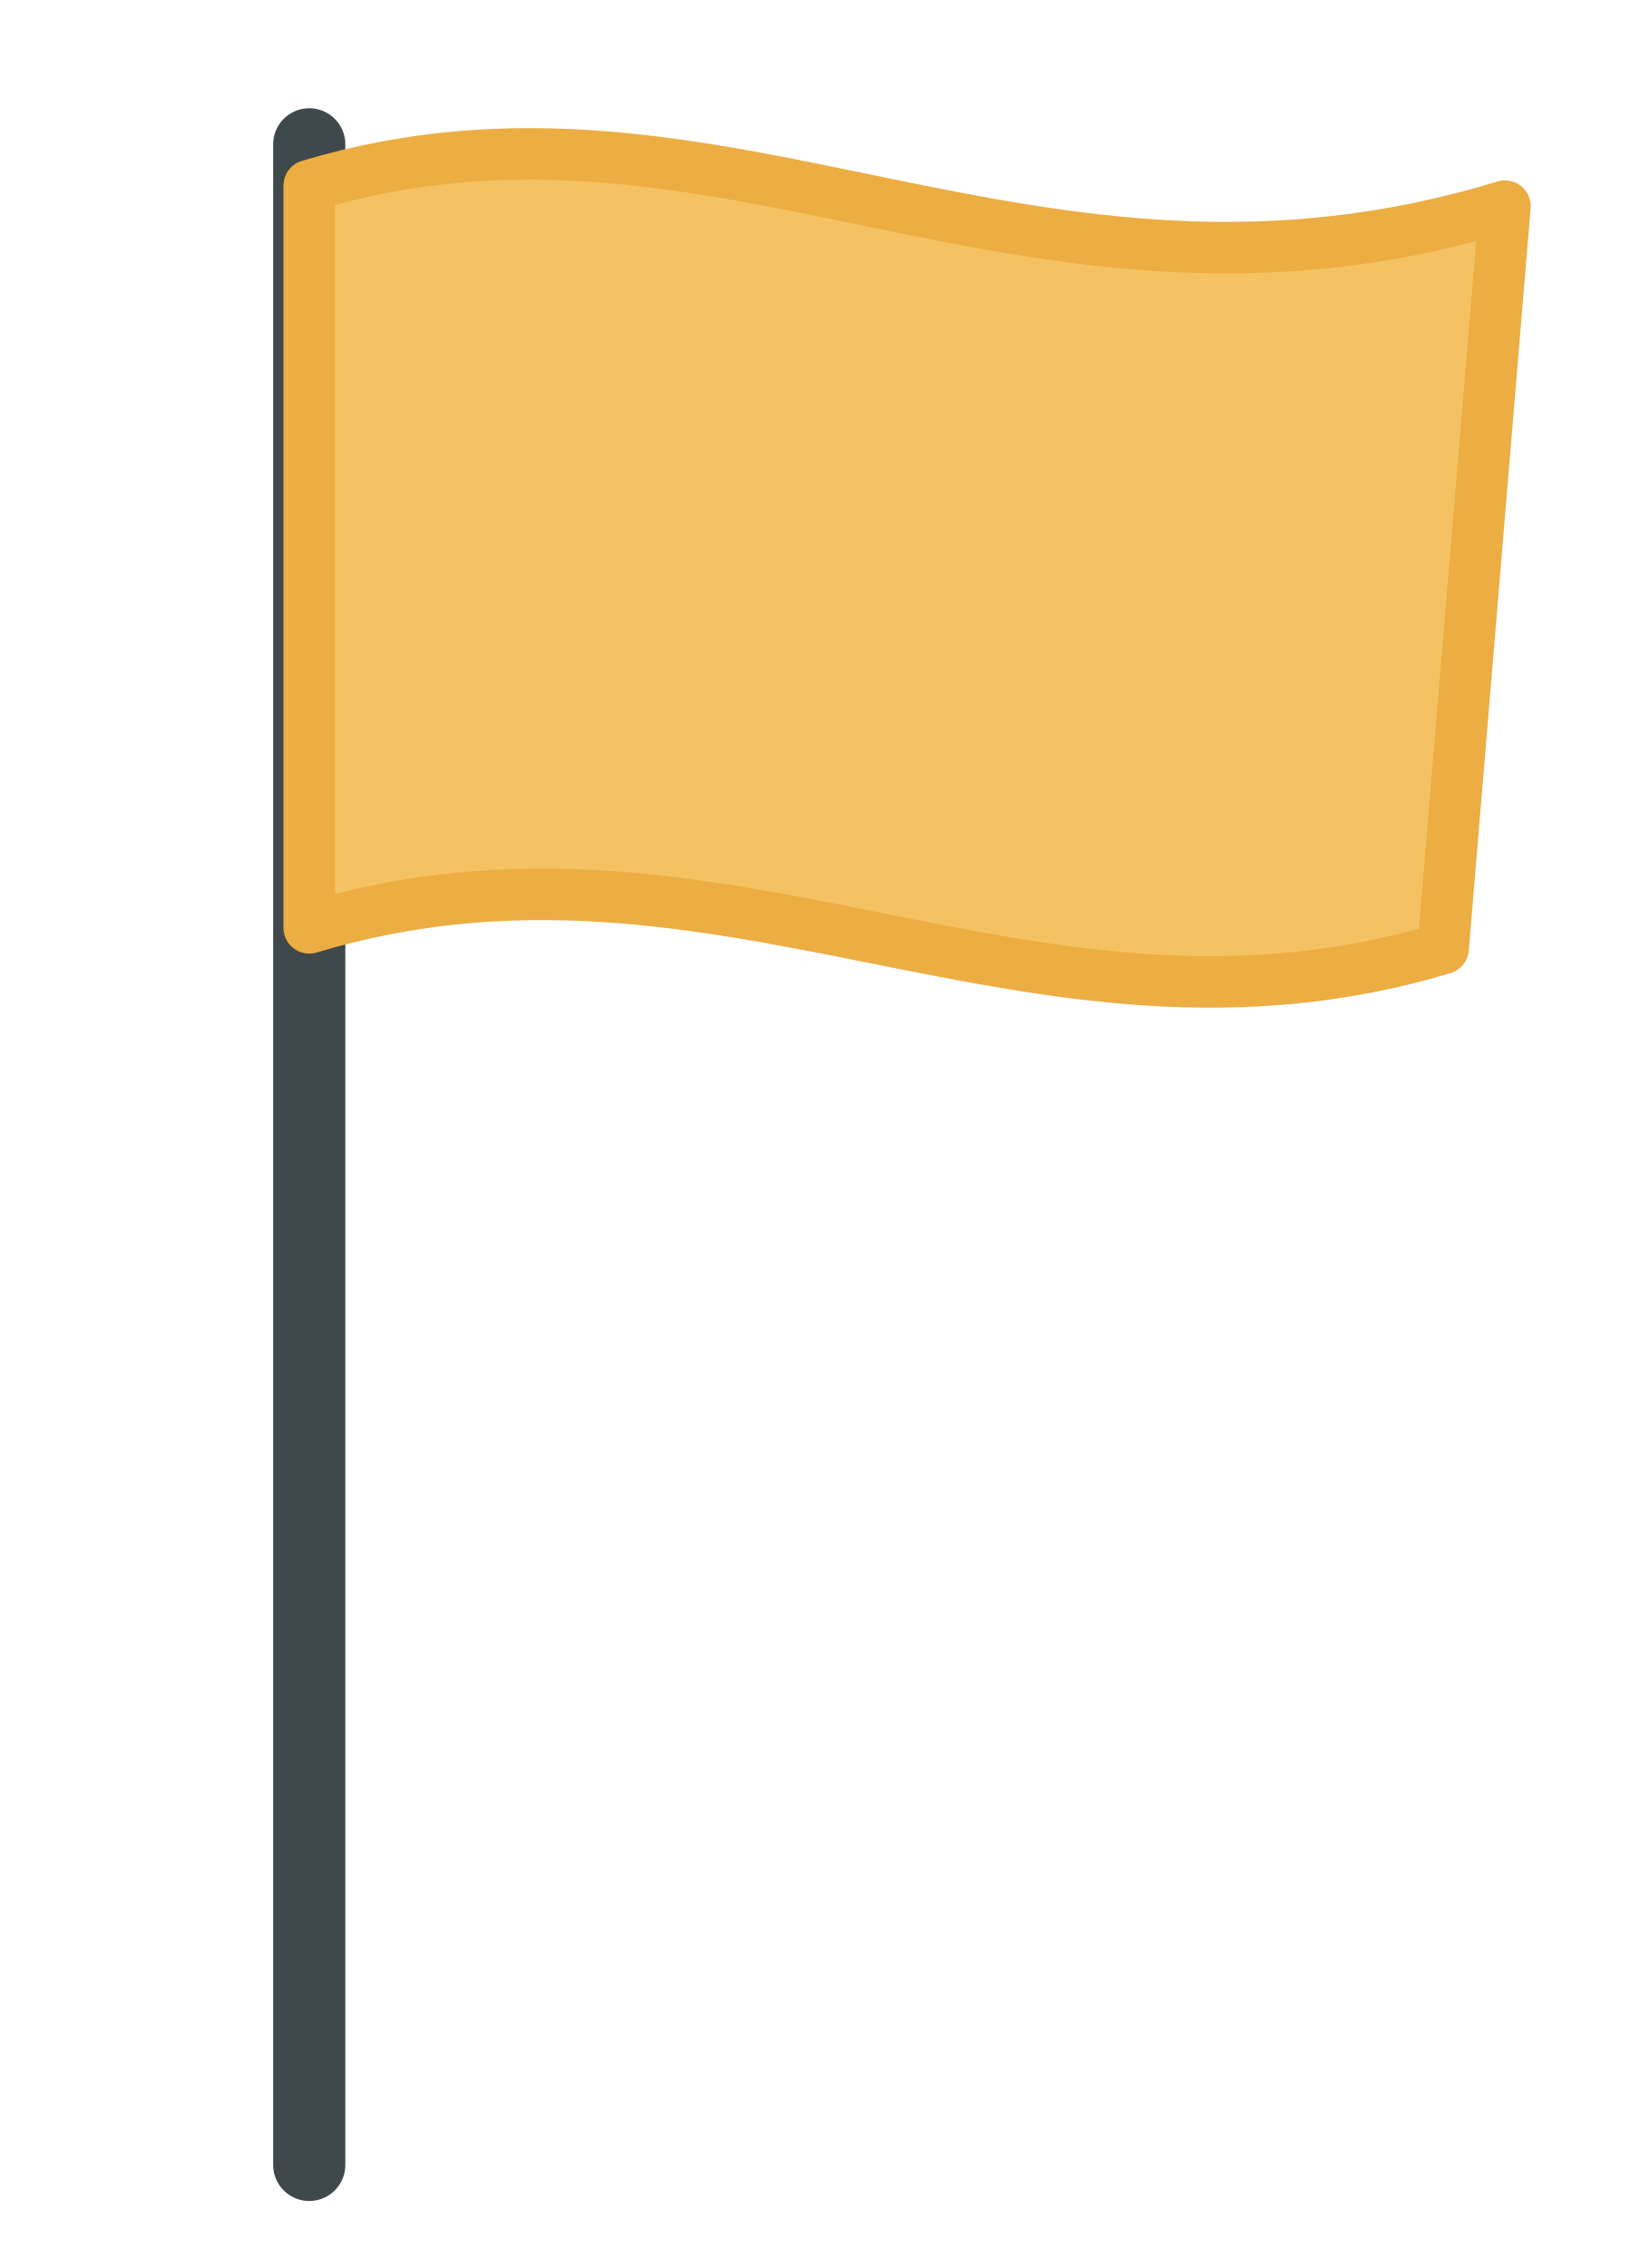
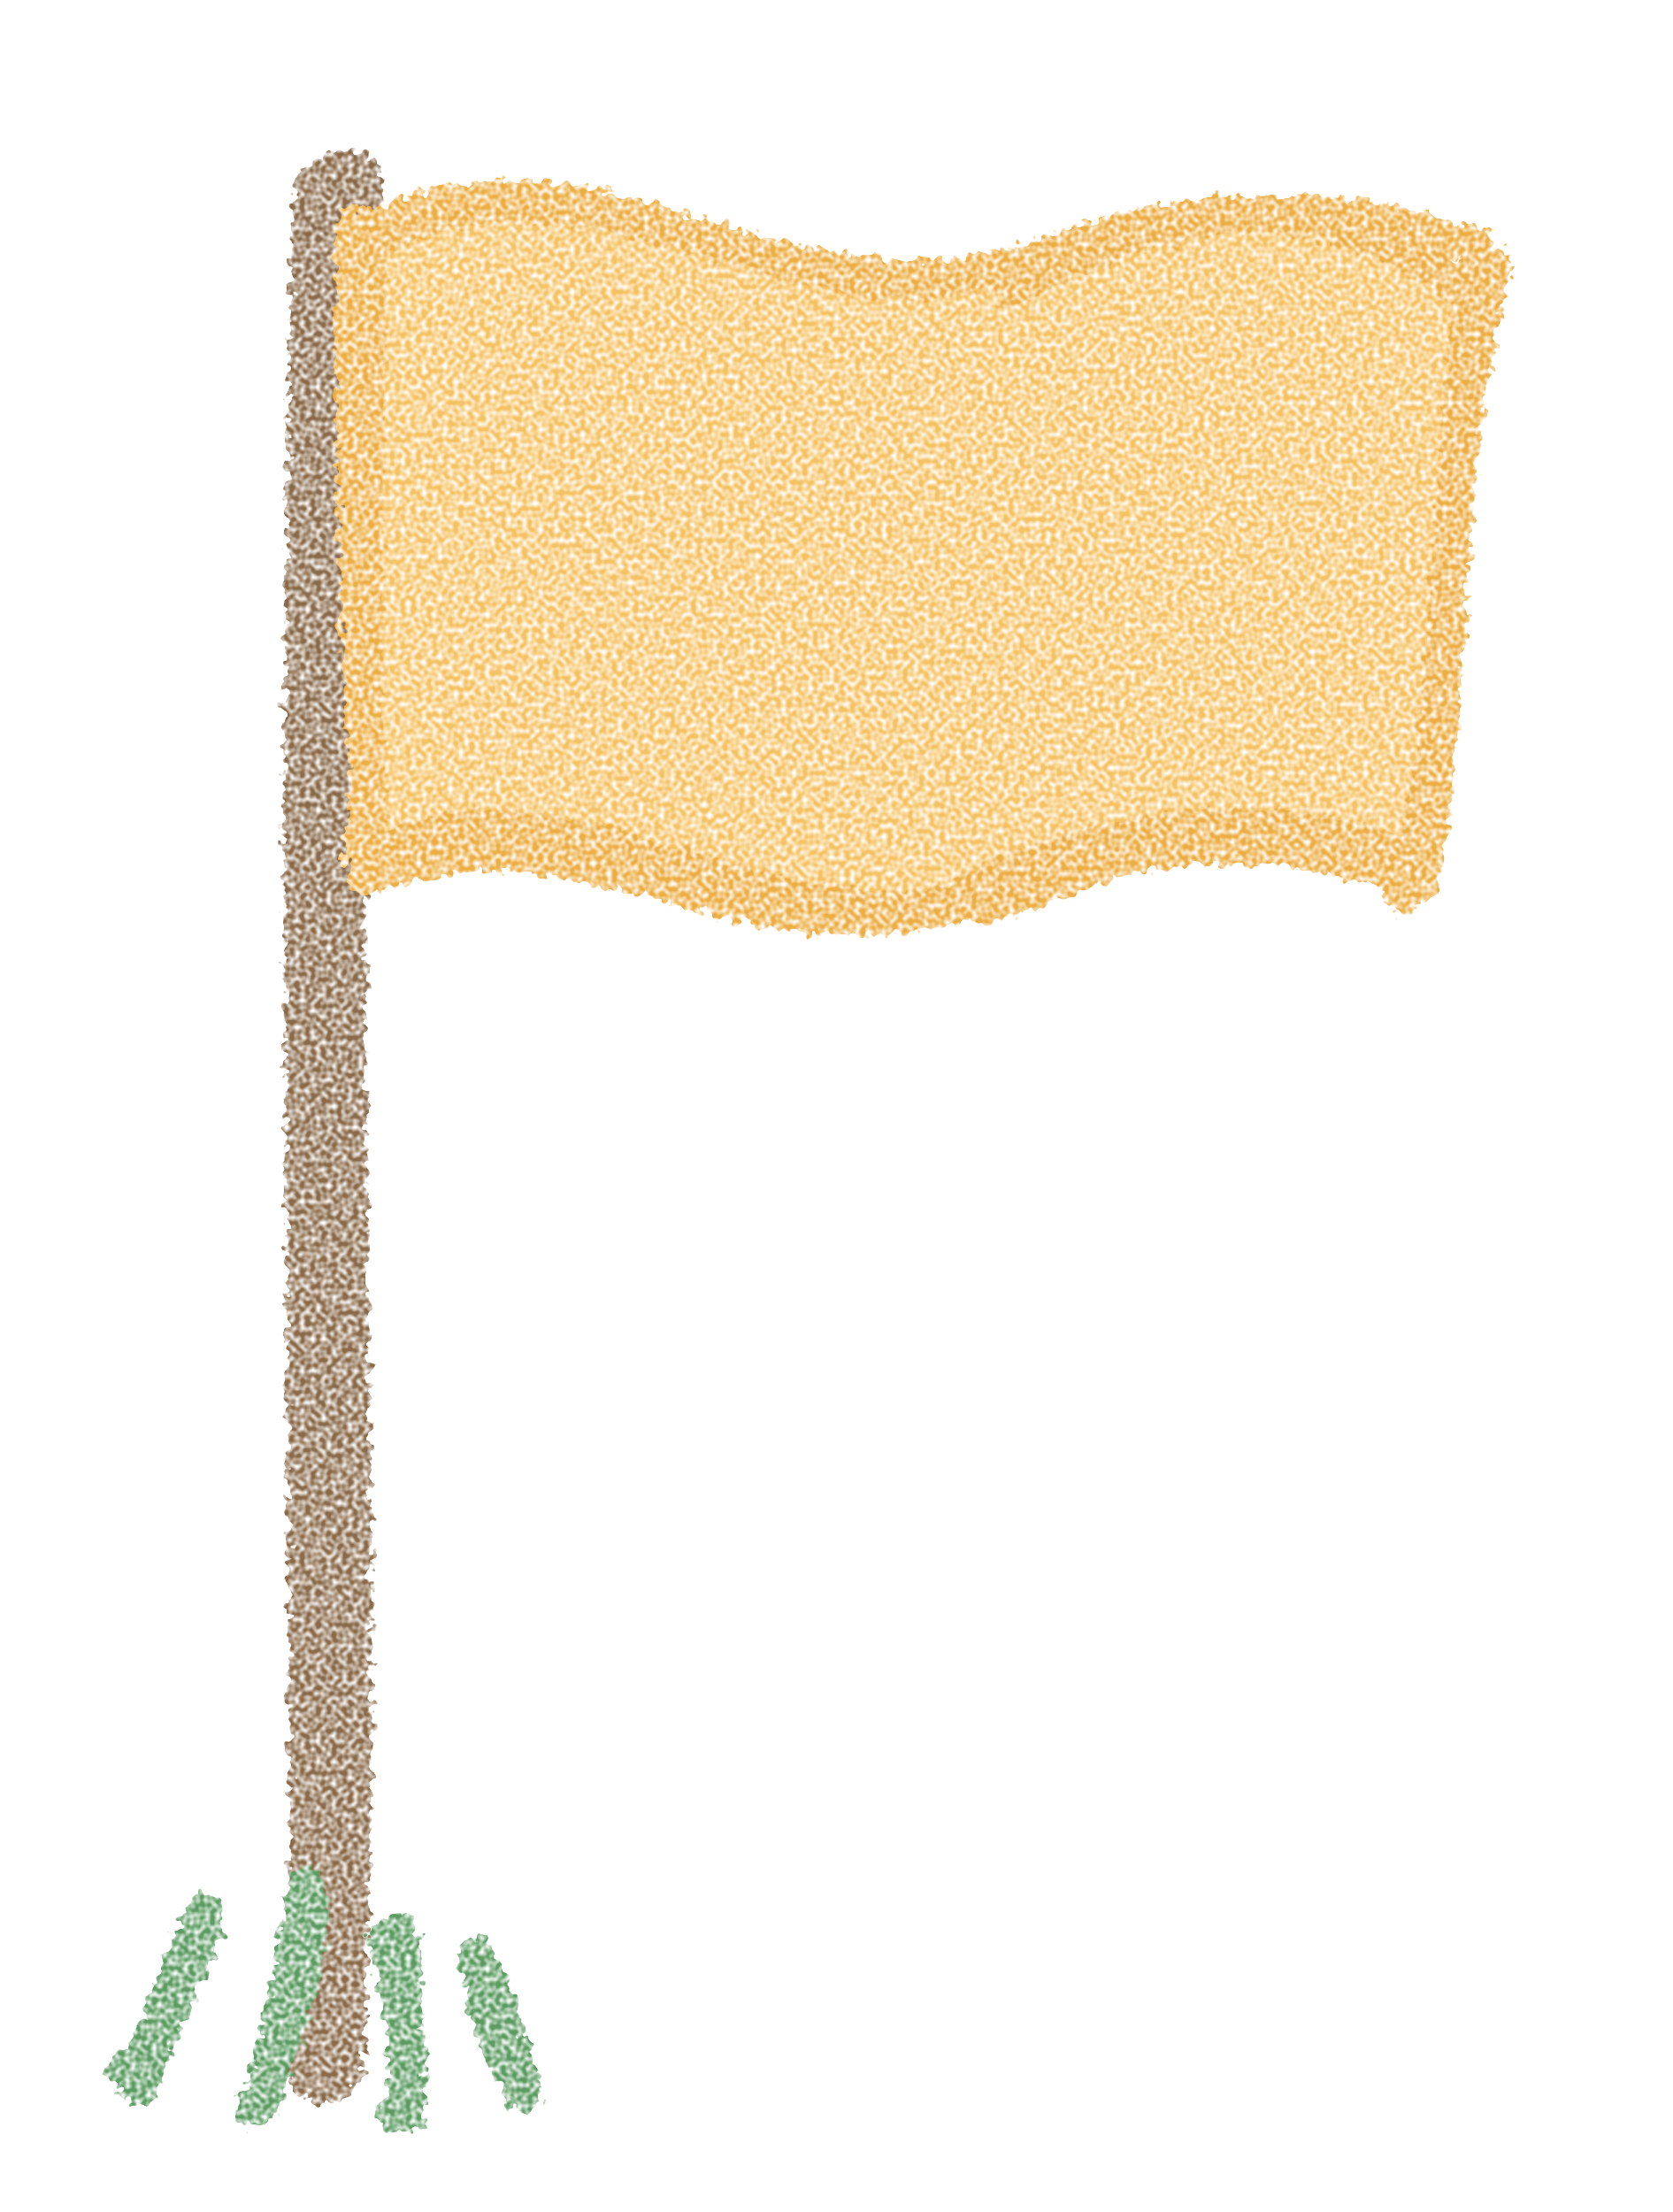
- <svg xmlns="http://www.w3.org/2000/svg" viewBox="0 0 160 220" stroke-linecap="round" stroke-linejoin="round">
-   <path d="M30 210 L30 14" stroke="#3f484a" stroke-width="7" />
-   <path d="M30 18 C 70 6 100 34 146 20 L140 92 C 100 104 70 78 30 90 Z" fill="#f5c263" stroke="#ecad43" stroke-width="5" />
+ <svg xmlns="http://www.w3.org/2000/svg" viewBox="-8 -8 186 246" width="186" height="246">
+   <defs>
+     <filter id="crayon" x="-5%" y="-5%" width="110%" height="110%">
+       <feTurbulence type="fractalNoise" baseFrequency="0.9" numOctaves="2" seed="7" result="n" />
+       <feDisplacementMap in="SourceGraphic" in2="n" scale="2.4" xChannelSelector="R" yChannelSelector="G" result="d" />
+       <feTurbulence type="fractalNoise" baseFrequency="1.7" numOctaves="1" seed="3" result="g" />
+       <feColorMatrix in="g" type="matrix" values="0 0 0 0 0  0 0 0 0 0  0 0 0 0 0  0 0 0 -2.2 1.75" result="ga" />
+       <feComposite in="d" in2="ga" operator="in" />
+     </filter>
+   </defs>
+   <g filter="url(#crayon)">
+     <path d="M28 222 C28.749 160.203, 26.389 90.847, 28.603 13.724 M28.369 221.717 C31.363 159.261, 25.788 90.432, 30.639 12.596" stroke="#8a6a4a" stroke-width="8" fill="none" stroke-linecap="round" stroke-linejoin="round" />
+     <path d="M32 18 C61.798 3.722, 74.424 33.384, 100.883 21.214 C126.219 17.223, 137.57 14.824, 157.91 23.544 C152.748 44.826, 151.325 73.467, 149.988 90.934 C128.404 80.622, 114.568 85.948, 102.04 93.014 C77.282 100.389, 52.952 80.842, 29.871 88.149 C33.467 66.108, 28.804 50.466, 34.224 20.878" stroke="none" stroke-width="0" fill="#f5c263" stroke-linecap="round" stroke-linejoin="round" />
+     <path d="M32 18 C58.711 5.02, 77.447 28.724, 101.704 21.937 M31.644 19.19 C58.113 5.35, 79.694 29.207, 105.406 21.289 M104 22 C124.04 14.532, 136.947 12.012, 154.631 23.952 M104.471 23.991 C122.287 14.684, 138.361 13.395, 156.465 19.539 M156 22 C152.837 47.164, 154.41 67.797, 148.207 91.619 M158.085 21.477 C151.797 47.945, 153.704 67.672, 150.542 87.963 M150 90 C130.679 83.625, 119.287 85.04, 101.568 93.017 M149.136 87.985 C134.382 81.067, 117.28 83.683, 100.114 90.641 M100 92 C74.435 100.246, 56.914 79.878, 32.644 89.593 M101.456 91.279 C77.565 99.352, 54.5 75.957, 33.314 87.248 M32.761 87.287 C32.452 63.724, 32.481 40.997, 32.984 20.153 M33.083 86.942 C31.894 61.096, 30.885 33.185, 31.349 16.995" stroke="#ecad43" stroke-width="4" fill="none" stroke-linecap="round" stroke-linejoin="round" />
+     <path d="M5.824 222.345 C9.788 219.186, 8.703 218.288, 14.73 204.34 M7.734 224.123 C9.334 217.83, 12.393 212.569, 14.681 206.675 M20.323 226.602 C23.647 219.847, 26.189 211.133, 26.463 203.71 M21.428 225.345 C22.057 220.453, 24.284 213.073, 26.102 201.763 M35.95 227.191 C38.962 223.027, 36.158 214.61, 35.001 207.21 M37.282 227.108 C36.693 218.321, 37.204 211.242, 36.501 206.871 M49.778 222.475 C48.239 222.09, 46.617 218.439, 45.042 209.451 M50.129 224.775 C49.075 219.757, 47.338 215.566, 45.591 210.416" stroke="#5c9c62" stroke-width="4" fill="none" stroke-linecap="round" stroke-linejoin="round" />
+   </g>
</svg>
